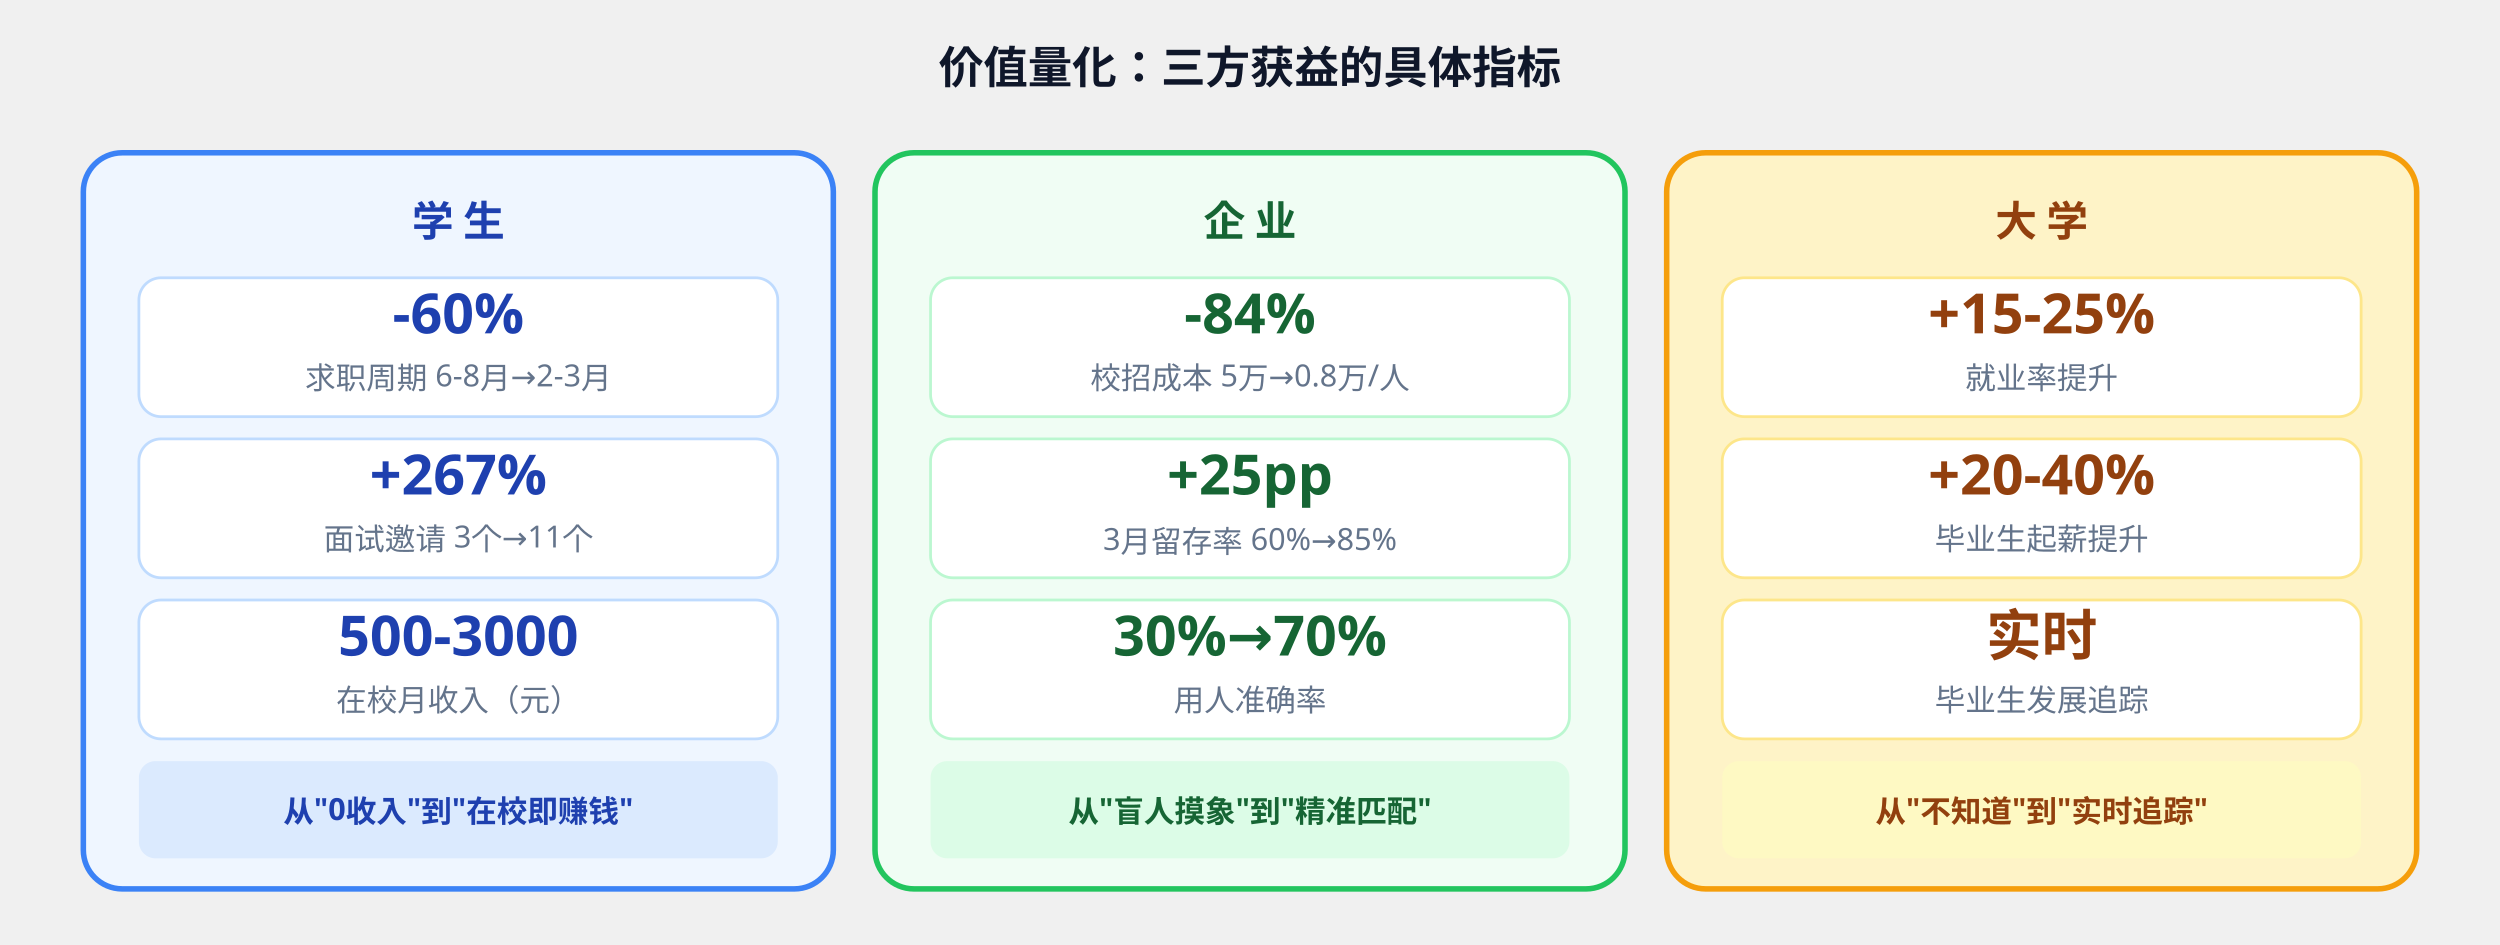
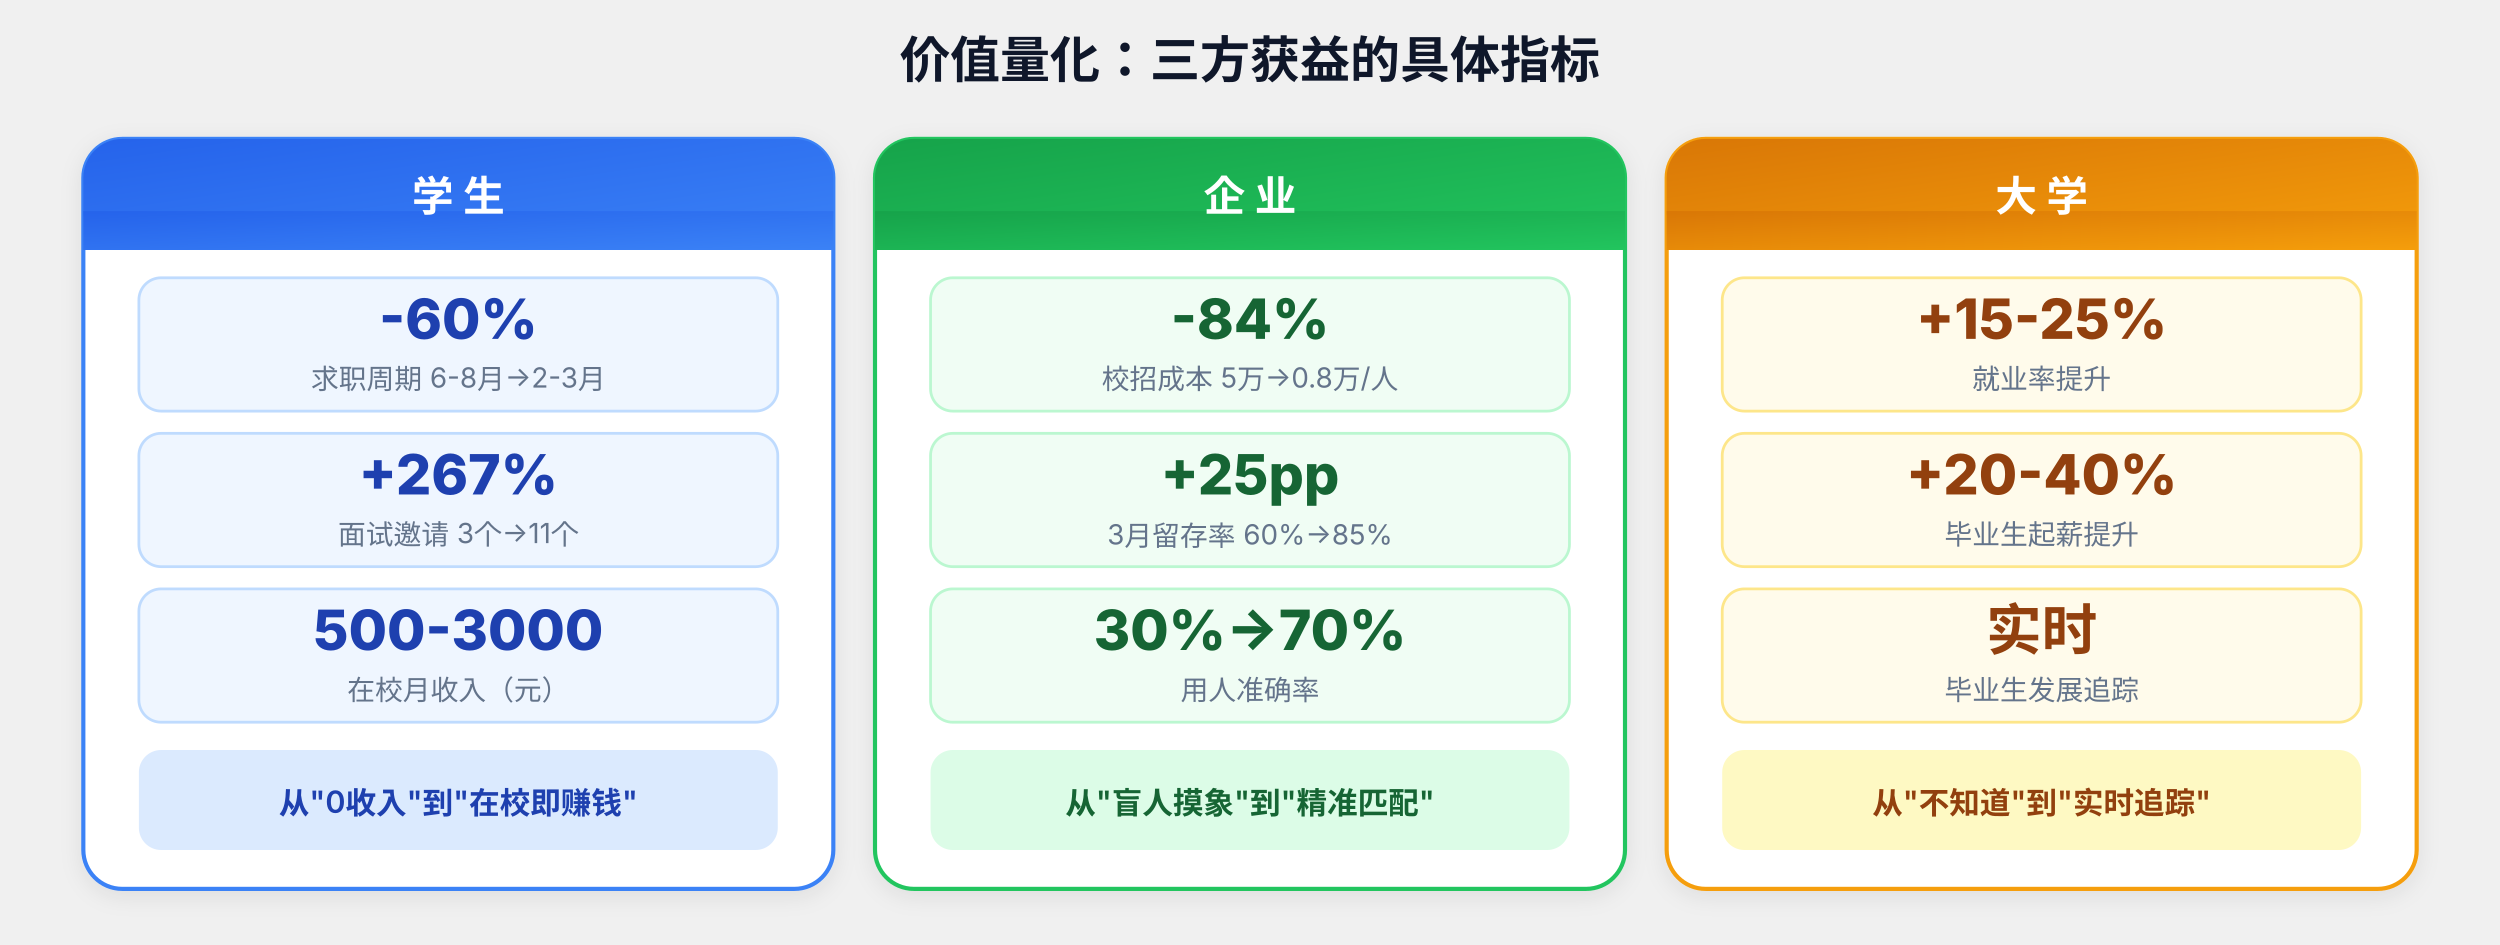
<svg xmlns="http://www.w3.org/2000/svg" width="900" height="340" viewBox="0 0 900 340">
-   <text x="450" y="30" text-anchor="middle" fill="#0f172a" font-family="sans-serif" font-size="16" font-weight="700">价值量化：三方获益的具体指标</text>
-   <rect x="30" y="55" width="270" height="265" rx="14" fill="#eff6ff" stroke="#3b82f6" stroke-width="2" />
-   <text x="165" y="85" text-anchor="middle" fill="#1e40af" font-family="sans-serif" font-size="15" font-weight="700">学 生</text>
-   <rect x="50" y="100" width="230" height="50" rx="8" fill="#fff" stroke="#bfdbfe" />
-   <text x="165" y="120" text-anchor="middle" fill="#1e40af" font-family="sans-serif" font-size="20" font-weight="800">-60%</text>
-   <text x="165" y="140" text-anchor="middle" fill="#64748b" font-family="sans-serif" font-size="11">求职周期 6-8月→2-3月</text>
-   <rect x="50" y="158" width="230" height="50" rx="8" fill="#fff" stroke="#bfdbfe" />
-   <text x="165" y="178" text-anchor="middle" fill="#1e40af" font-family="sans-serif" font-size="20" font-weight="800">+267%</text>
-   <text x="165" y="198" text-anchor="middle" fill="#64748b" font-family="sans-serif" font-size="11">面试邀请 3个→11个</text>
-   <rect x="50" y="216" width="230" height="50" rx="8" fill="#fff" stroke="#bfdbfe" />
-   <text x="165" y="236" text-anchor="middle" fill="#1e40af" font-family="sans-serif" font-size="20" font-weight="800">500-3000</text>
-   <text x="165" y="256" text-anchor="middle" fill="#64748b" font-family="sans-serif" font-size="11">在校月收入（元）</text>
-   <rect x="50" y="274" width="230" height="35" rx="6" fill="#dbeafe" />
-   <text x="165" y="296" text-anchor="middle" fill="#1e40af" font-family="sans-serif" font-size="11" font-weight="600">从"0收入"到"在校即赚钱"</text>
-   <rect x="315" y="55" width="270" height="265" rx="14" fill="#f0fdf4" stroke="#22c55e" stroke-width="2" />
-   <text x="450" y="85" text-anchor="middle" fill="#166534" font-family="sans-serif" font-size="15" font-weight="700">企 业</text>
-   <rect x="335" y="100" width="230" height="50" rx="8" fill="#fff" stroke="#bbf7d0" />
-   <text x="450" y="120" text-anchor="middle" fill="#166534" font-family="sans-serif" font-size="20" font-weight="800">-84%</text>
-   <text x="450" y="140" text-anchor="middle" fill="#64748b" font-family="sans-serif" font-size="11">校招成本 5万→0.8万/人</text>
-   <rect x="335" y="158" width="230" height="50" rx="8" fill="#fff" stroke="#bbf7d0" />
-   <text x="450" y="178" text-anchor="middle" fill="#166534" font-family="sans-serif" font-size="20" font-weight="800">+25pp</text>
-   <text x="450" y="198" text-anchor="middle" fill="#64748b" font-family="sans-serif" font-size="11">3月留存率 60%→85%</text>
-   <rect x="335" y="216" width="230" height="50" rx="8" fill="#fff" stroke="#bbf7d0" />
-   <text x="450" y="236" text-anchor="middle" fill="#166534" font-family="sans-serif" font-size="20" font-weight="800">30%→70%</text>
-   <text x="450" y="256" text-anchor="middle" fill="#64748b" font-family="sans-serif" font-size="11">用人准确率</text>
-   <rect x="335" y="274" width="230" height="35" rx="6" fill="#dcfce7" />
-   <text x="450" y="296" text-anchor="middle" fill="#166534" font-family="sans-serif" font-size="11" font-weight="600">从"盲人摸象"到"精准匹配"</text>
-   <rect x="600" y="55" width="270" height="265" rx="14" fill="#fef3c7" stroke="#f59e0b" stroke-width="2" />
-   <text x="735" y="85" text-anchor="middle" fill="#92400e" font-family="sans-serif" font-size="15" font-weight="700">大 学</text>
-   <rect x="620" y="100" width="230" height="50" rx="8" fill="#fff" stroke="#fde68a" />
-   <text x="735" y="120" text-anchor="middle" fill="#92400e" font-family="sans-serif" font-size="20" font-weight="800">+15-25%</text>
-   <text x="735" y="140" text-anchor="middle" fill="#64748b" font-family="sans-serif" font-size="11">就业率提升</text>
-   <rect x="620" y="158" width="230" height="50" rx="8" fill="#fff" stroke="#fde68a" />
-   <text x="735" y="178" text-anchor="middle" fill="#92400e" font-family="sans-serif" font-size="20" font-weight="800">+20-40%</text>
-   <text x="735" y="198" text-anchor="middle" fill="#64748b" font-family="sans-serif" font-size="11">毕业生起薪提升</text>
-   <rect x="620" y="216" width="230" height="50" rx="8" fill="#fff" stroke="#fde68a" />
-   <text x="735" y="236" text-anchor="middle" fill="#92400e" font-family="sans-serif" font-size="20" font-weight="800">实时</text>
-   <text x="735" y="256" text-anchor="middle" fill="#64748b" font-family="sans-serif" font-size="11">毕业生发展追踪</text>
-   <rect x="620" y="274" width="230" height="35" rx="6" fill="#fef9c3" />
-   <text x="735" y="296" text-anchor="middle" fill="#92400e" font-family="sans-serif" font-size="11" font-weight="600">从"不知道"到"实时追踪"</text>
+   <defs>
+     <filter id="shadow" x="-4%" y="-4%" width="108%" height="112%">
+       <feDropShadow dx="0" dy="2" stdDeviation="4" flood-color="#0f172a" flood-opacity="0.08" />
+     </filter>
+     <filter id="shadowLg" x="-4%" y="-4%" width="108%" height="116%">
+       <feDropShadow dx="0" dy="4" stdDeviation="8" flood-color="#0f172a" flood-opacity="0.12" />
+     </filter>
+     <linearGradient id="gBlue" x1="0%" y1="0%" x2="100%" y2="100%">
+       <stop offset="0%" stop-color="#2563eb" />
+       <stop offset="100%" stop-color="#3b82f6" />
+     </linearGradient>
+     <linearGradient id="gGreen" x1="0%" y1="0%" x2="100%" y2="100%">
+       <stop offset="0%" stop-color="#16a34a" />
+       <stop offset="100%" stop-color="#22c55e" />
+     </linearGradient>
+     <linearGradient id="gAmber" x1="0%" y1="0%" x2="100%" y2="100%">
+       <stop offset="0%" stop-color="#d97706" />
+       <stop offset="100%" stop-color="#f59e0b" />
+     </linearGradient>
+     <linearGradient id="gViolet" x1="0%" y1="0%" x2="100%" y2="100%">
+       <stop offset="0%" stop-color="#7c3aed" />
+       <stop offset="100%" stop-color="#8b5cf6" />
+     </linearGradient>
+     <linearGradient id="gTeal" x1="0%" y1="0%" x2="100%" y2="100%">
+       <stop offset="0%" stop-color="#0d9488" />
+       <stop offset="100%" stop-color="#14b8a6" />
+     </linearGradient>
+     <linearGradient id="gDark" x1="0%" y1="0%" x2="100%" y2="100%">
+       <stop offset="0%" stop-color="#0f172a" />
+       <stop offset="50%" stop-color="#1e3a5f" />
+       <stop offset="100%" stop-color="#2563eb" />
+     </linearGradient>
+     <linearGradient id="gLine" x1="0%" y1="0%" x2="100%" y2="0%">
+       <stop offset="0%" stop-color="#94a3b8" />
+       <stop offset="100%" stop-color="#22c55e" />
+     </linearGradient>
+     <marker id="arrowB" markerWidth="8" markerHeight="8" refX="7" refY="3" orient="auto">
+       <path d="M0,0 L0,6 L7,3 z" fill="#2563eb" />
+     </marker>
+     <marker id="arrowG" markerWidth="8" markerHeight="8" refX="7" refY="3" orient="auto">
+       <path d="M0,0 L0,6 L7,3 z" fill="#22c55e" />
+     </marker>
+     <marker id="arrowV" markerWidth="8" markerHeight="8" refX="7" refY="3" orient="auto">
+       <path d="M0,0 L0,6 L7,3 z" fill="#7c3aed" />
+     </marker>
+     <marker id="arrowS" markerWidth="8" markerHeight="8" refX="7" refY="3" orient="auto">
+       <path d="M0,0 L0,6 L7,3 z" fill="#64748b" />
+     </marker>
+     <marker id="arrowA" markerWidth="8" markerHeight="8" refX="7" refY="3" orient="auto">
+       <path d="M0,0 L0,6 L7,3 z" fill="#d97706" />
+     </marker>
+   </defs>
+   <text x="450" y="28" text-anchor="middle" fill="#0f172a" font-family="system-ui,-apple-system,BlinkMacSystemFont,Segoe UI,sans-serif" font-size="18" font-weight="700">价值量化：三方获益的具体指标</text>
+   <rect x="30" y="50" width="270" height="270" rx="14" fill="#ffffff" stroke="#3b82f6" stroke-width="1.5" filter="url(#shadow)" />
+   <rect x="30" y="50" width="270" height="40" rx="14" fill="url(#gBlue)" />
+   <rect x="30" y="76" width="270" height="14" fill="url(#gBlue)" />
+   <text x="165" y="76" text-anchor="middle" fill="#ffffff" font-family="system-ui,-apple-system,BlinkMacSystemFont,Segoe UI,sans-serif" font-size="15" font-weight="700">学 生</text>
+   <rect x="50" y="100" width="230" height="48" rx="8" fill="#eff6ff" stroke="#bfdbfe" stroke-width="1" />
+   <text x="165" y="122" text-anchor="middle" fill="#1e40af" font-family="system-ui,-apple-system,BlinkMacSystemFont,Segoe UI,sans-serif" font-size="20" font-weight="800">-60%</text>
+   <text x="165" y="140" text-anchor="middle" fill="#64748b" font-family="system-ui,-apple-system,BlinkMacSystemFont,Segoe UI,sans-serif" font-size="10">求职周期 6-8月→2-3月</text>
+   <rect x="50" y="156" width="230" height="48" rx="8" fill="#eff6ff" stroke="#bfdbfe" stroke-width="1" />
+   <text x="165" y="178" text-anchor="middle" fill="#1e40af" font-family="system-ui,-apple-system,BlinkMacSystemFont,Segoe UI,sans-serif" font-size="20" font-weight="800">+267%</text>
+   <text x="165" y="196" text-anchor="middle" fill="#64748b" font-family="system-ui,-apple-system,BlinkMacSystemFont,Segoe UI,sans-serif" font-size="10">面试邀请 3个→11个</text>
+   <rect x="50" y="212" width="230" height="48" rx="8" fill="#eff6ff" stroke="#bfdbfe" stroke-width="1" />
+   <text x="165" y="234" text-anchor="middle" fill="#1e40af" font-family="system-ui,-apple-system,BlinkMacSystemFont,Segoe UI,sans-serif" font-size="20" font-weight="800">500-3000</text>
+   <text x="165" y="252" text-anchor="middle" fill="#64748b" font-family="system-ui,-apple-system,BlinkMacSystemFont,Segoe UI,sans-serif" font-size="10">在校月收入（元）</text>
+   <rect x="50" y="270" width="230" height="36" rx="8" fill="#dbeafe" />
+   <text x="165" y="293" text-anchor="middle" fill="#1e40af" font-family="system-ui,-apple-system,BlinkMacSystemFont,Segoe UI,sans-serif" font-size="11" font-weight="600">从"0收入"到"在校即赚钱"</text>
+   <rect x="315" y="50" width="270" height="270" rx="14" fill="#ffffff" stroke="#22c55e" stroke-width="1.5" filter="url(#shadow)" />
+   <rect x="315" y="50" width="270" height="40" rx="14" fill="url(#gGreen)" />
+   <rect x="315" y="76" width="270" height="14" fill="url(#gGreen)" />
+   <text x="450" y="76" text-anchor="middle" fill="#ffffff" font-family="system-ui,-apple-system,BlinkMacSystemFont,Segoe UI,sans-serif" font-size="15" font-weight="700">企 业</text>
+   <rect x="335" y="100" width="230" height="48" rx="8" fill="#f0fdf4" stroke="#bbf7d0" stroke-width="1" />
+   <text x="450" y="122" text-anchor="middle" fill="#166534" font-family="system-ui,-apple-system,BlinkMacSystemFont,Segoe UI,sans-serif" font-size="20" font-weight="800">-84%</text>
+   <text x="450" y="140" text-anchor="middle" fill="#64748b" font-family="system-ui,-apple-system,BlinkMacSystemFont,Segoe UI,sans-serif" font-size="10">校招成本 5万→0.8万/人</text>
+   <rect x="335" y="156" width="230" height="48" rx="8" fill="#f0fdf4" stroke="#bbf7d0" stroke-width="1" />
+   <text x="450" y="178" text-anchor="middle" fill="#166534" font-family="system-ui,-apple-system,BlinkMacSystemFont,Segoe UI,sans-serif" font-size="20" font-weight="800">+25pp</text>
+   <text x="450" y="196" text-anchor="middle" fill="#64748b" font-family="system-ui,-apple-system,BlinkMacSystemFont,Segoe UI,sans-serif" font-size="10">3月留存率 60%→85%</text>
+   <rect x="335" y="212" width="230" height="48" rx="8" fill="#f0fdf4" stroke="#bbf7d0" stroke-width="1" />
+   <text x="450" y="234" text-anchor="middle" fill="#166534" font-family="system-ui,-apple-system,BlinkMacSystemFont,Segoe UI,sans-serif" font-size="20" font-weight="800">30%→70%</text>
+   <text x="450" y="252" text-anchor="middle" fill="#64748b" font-family="system-ui,-apple-system,BlinkMacSystemFont,Segoe UI,sans-serif" font-size="10">用人准确率</text>
+   <rect x="335" y="270" width="230" height="36" rx="8" fill="#dcfce7" />
+   <text x="450" y="293" text-anchor="middle" fill="#166534" font-family="system-ui,-apple-system,BlinkMacSystemFont,Segoe UI,sans-serif" font-size="11" font-weight="600">从"盲人摸象"到"精准匹配"</text>
+   <rect x="600" y="50" width="270" height="270" rx="14" fill="#ffffff" stroke="#f59e0b" stroke-width="1.5" filter="url(#shadow)" />
+   <rect x="600" y="50" width="270" height="40" rx="14" fill="url(#gAmber)" />
+   <rect x="600" y="76" width="270" height="14" fill="url(#gAmber)" />
+   <text x="735" y="76" text-anchor="middle" fill="#ffffff" font-family="system-ui,-apple-system,BlinkMacSystemFont,Segoe UI,sans-serif" font-size="15" font-weight="700">大 学</text>
+   <rect x="620" y="100" width="230" height="48" rx="8" fill="#fffbeb" stroke="#fde68a" stroke-width="1" />
+   <text x="735" y="122" text-anchor="middle" fill="#92400e" font-family="system-ui,-apple-system,BlinkMacSystemFont,Segoe UI,sans-serif" font-size="20" font-weight="800">+15-25%</text>
+   <text x="735" y="140" text-anchor="middle" fill="#64748b" font-family="system-ui,-apple-system,BlinkMacSystemFont,Segoe UI,sans-serif" font-size="10">就业率提升</text>
+   <rect x="620" y="156" width="230" height="48" rx="8" fill="#fffbeb" stroke="#fde68a" stroke-width="1" />
+   <text x="735" y="178" text-anchor="middle" fill="#92400e" font-family="system-ui,-apple-system,BlinkMacSystemFont,Segoe UI,sans-serif" font-size="20" font-weight="800">+20-40%</text>
+   <text x="735" y="196" text-anchor="middle" fill="#64748b" font-family="system-ui,-apple-system,BlinkMacSystemFont,Segoe UI,sans-serif" font-size="10">毕业生起薪提升</text>
+   <rect x="620" y="212" width="230" height="48" rx="8" fill="#fffbeb" stroke="#fde68a" stroke-width="1" />
+   <text x="735" y="234" text-anchor="middle" fill="#92400e" font-family="system-ui,-apple-system,BlinkMacSystemFont,Segoe UI,sans-serif" font-size="20" font-weight="800">实时</text>
+   <text x="735" y="252" text-anchor="middle" fill="#64748b" font-family="system-ui,-apple-system,BlinkMacSystemFont,Segoe UI,sans-serif" font-size="10">毕业生发展追踪</text>
+   <rect x="620" y="270" width="230" height="36" rx="8" fill="#fef9c3" />
+   <text x="735" y="293" text-anchor="middle" fill="#92400e" font-family="system-ui,-apple-system,BlinkMacSystemFont,Segoe UI,sans-serif" font-size="11" font-weight="600">从"不知道"到"实时追踪"</text>
</svg>
